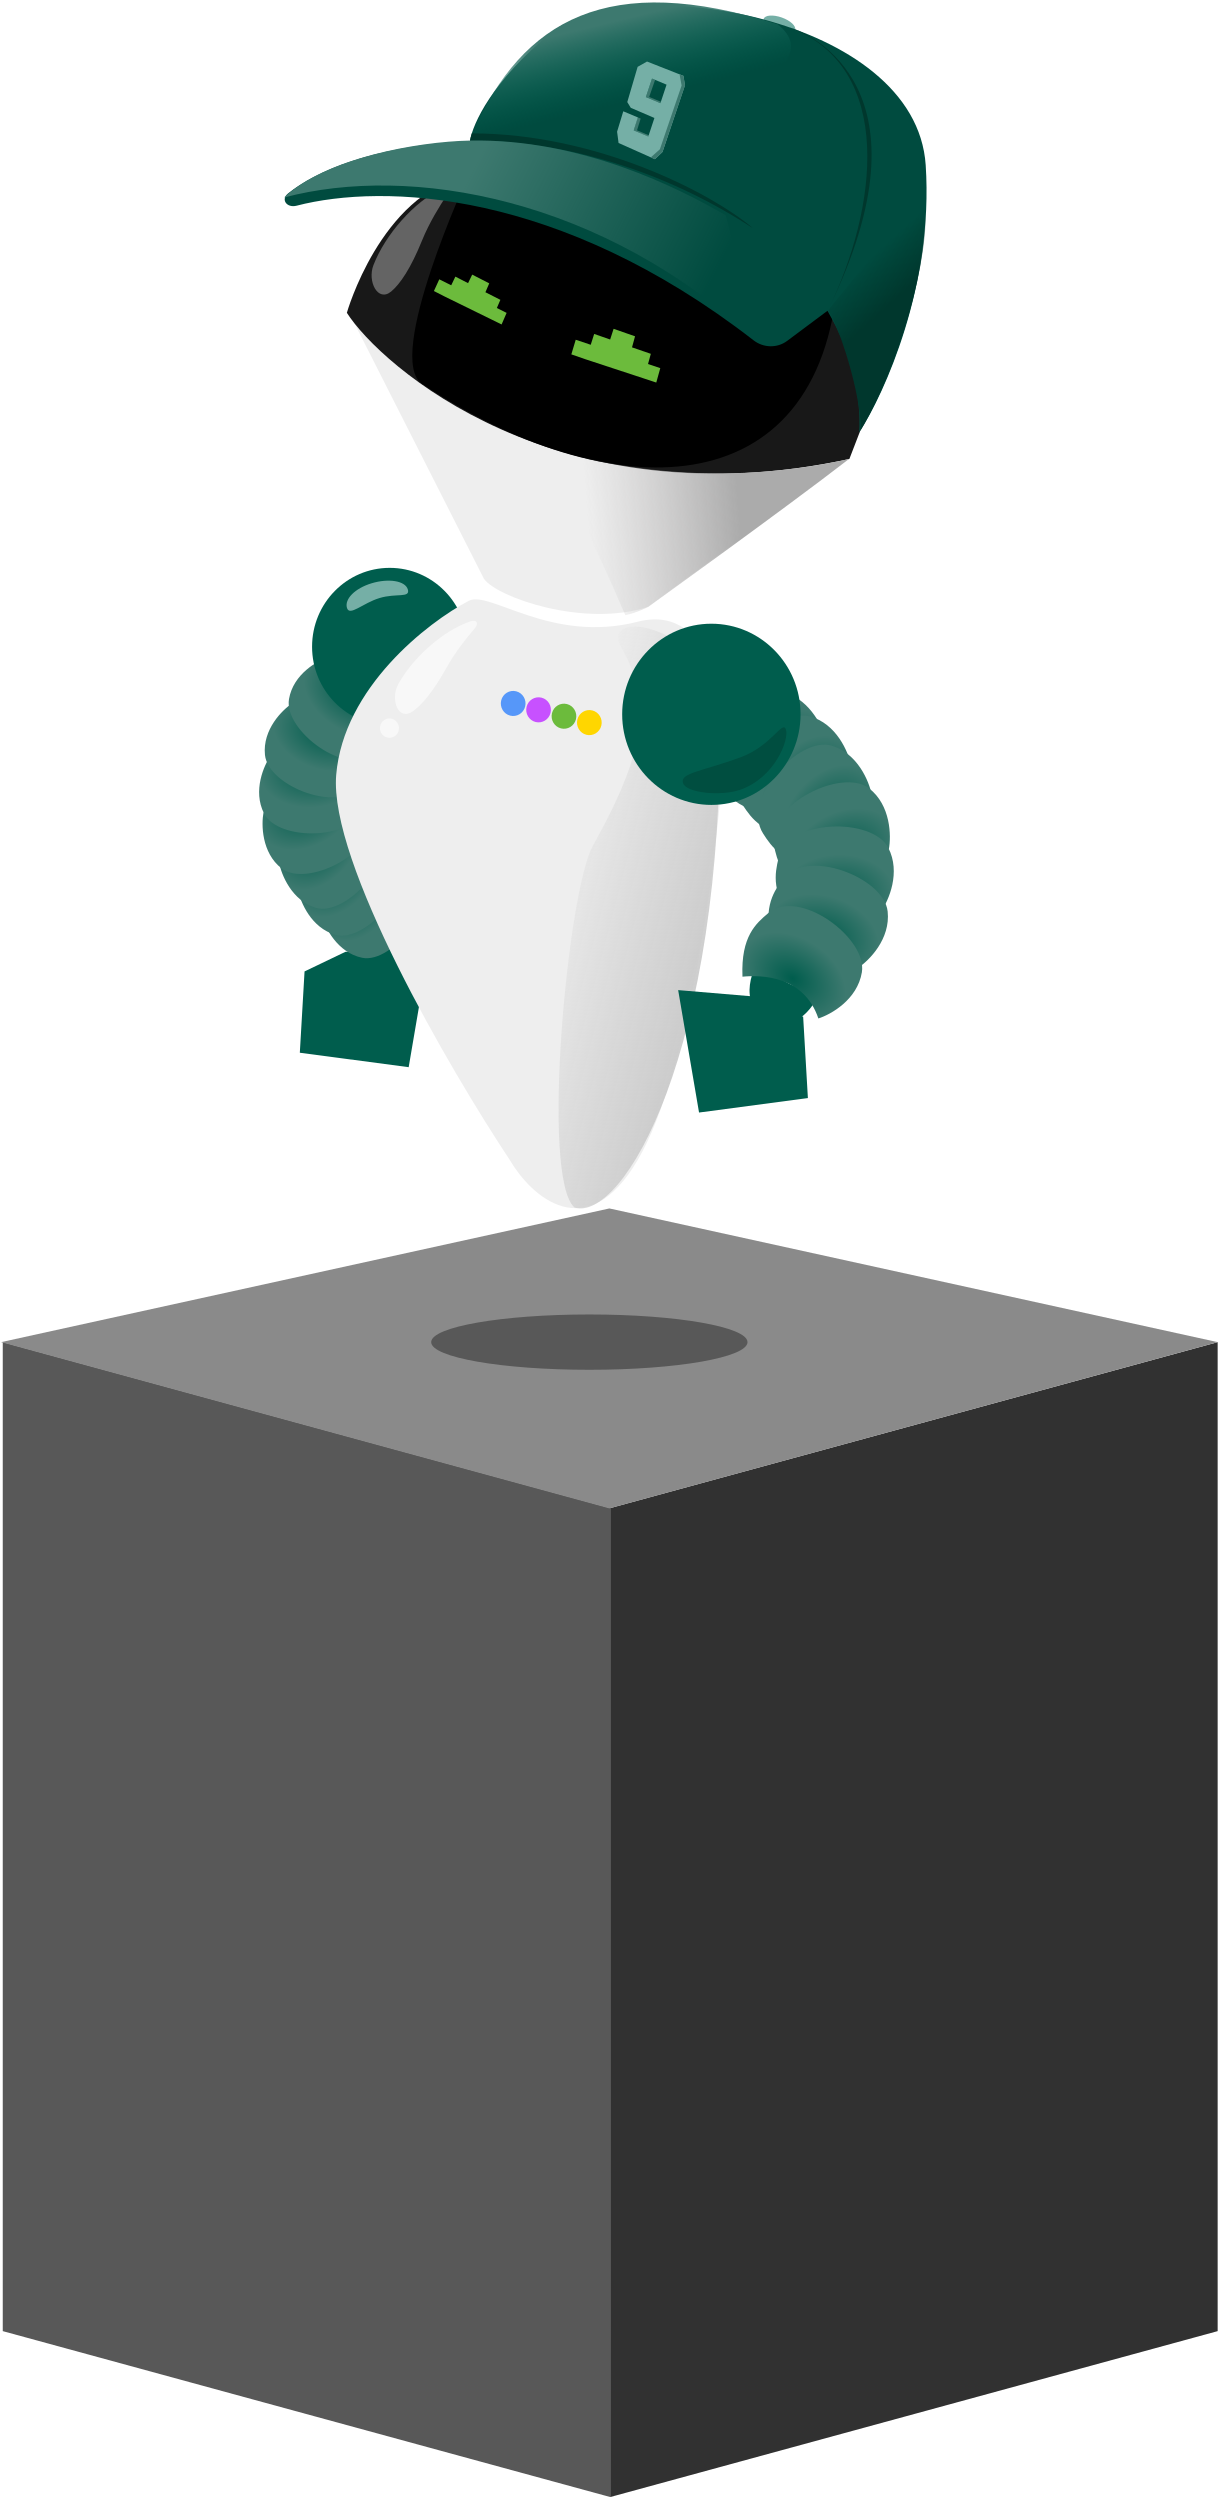
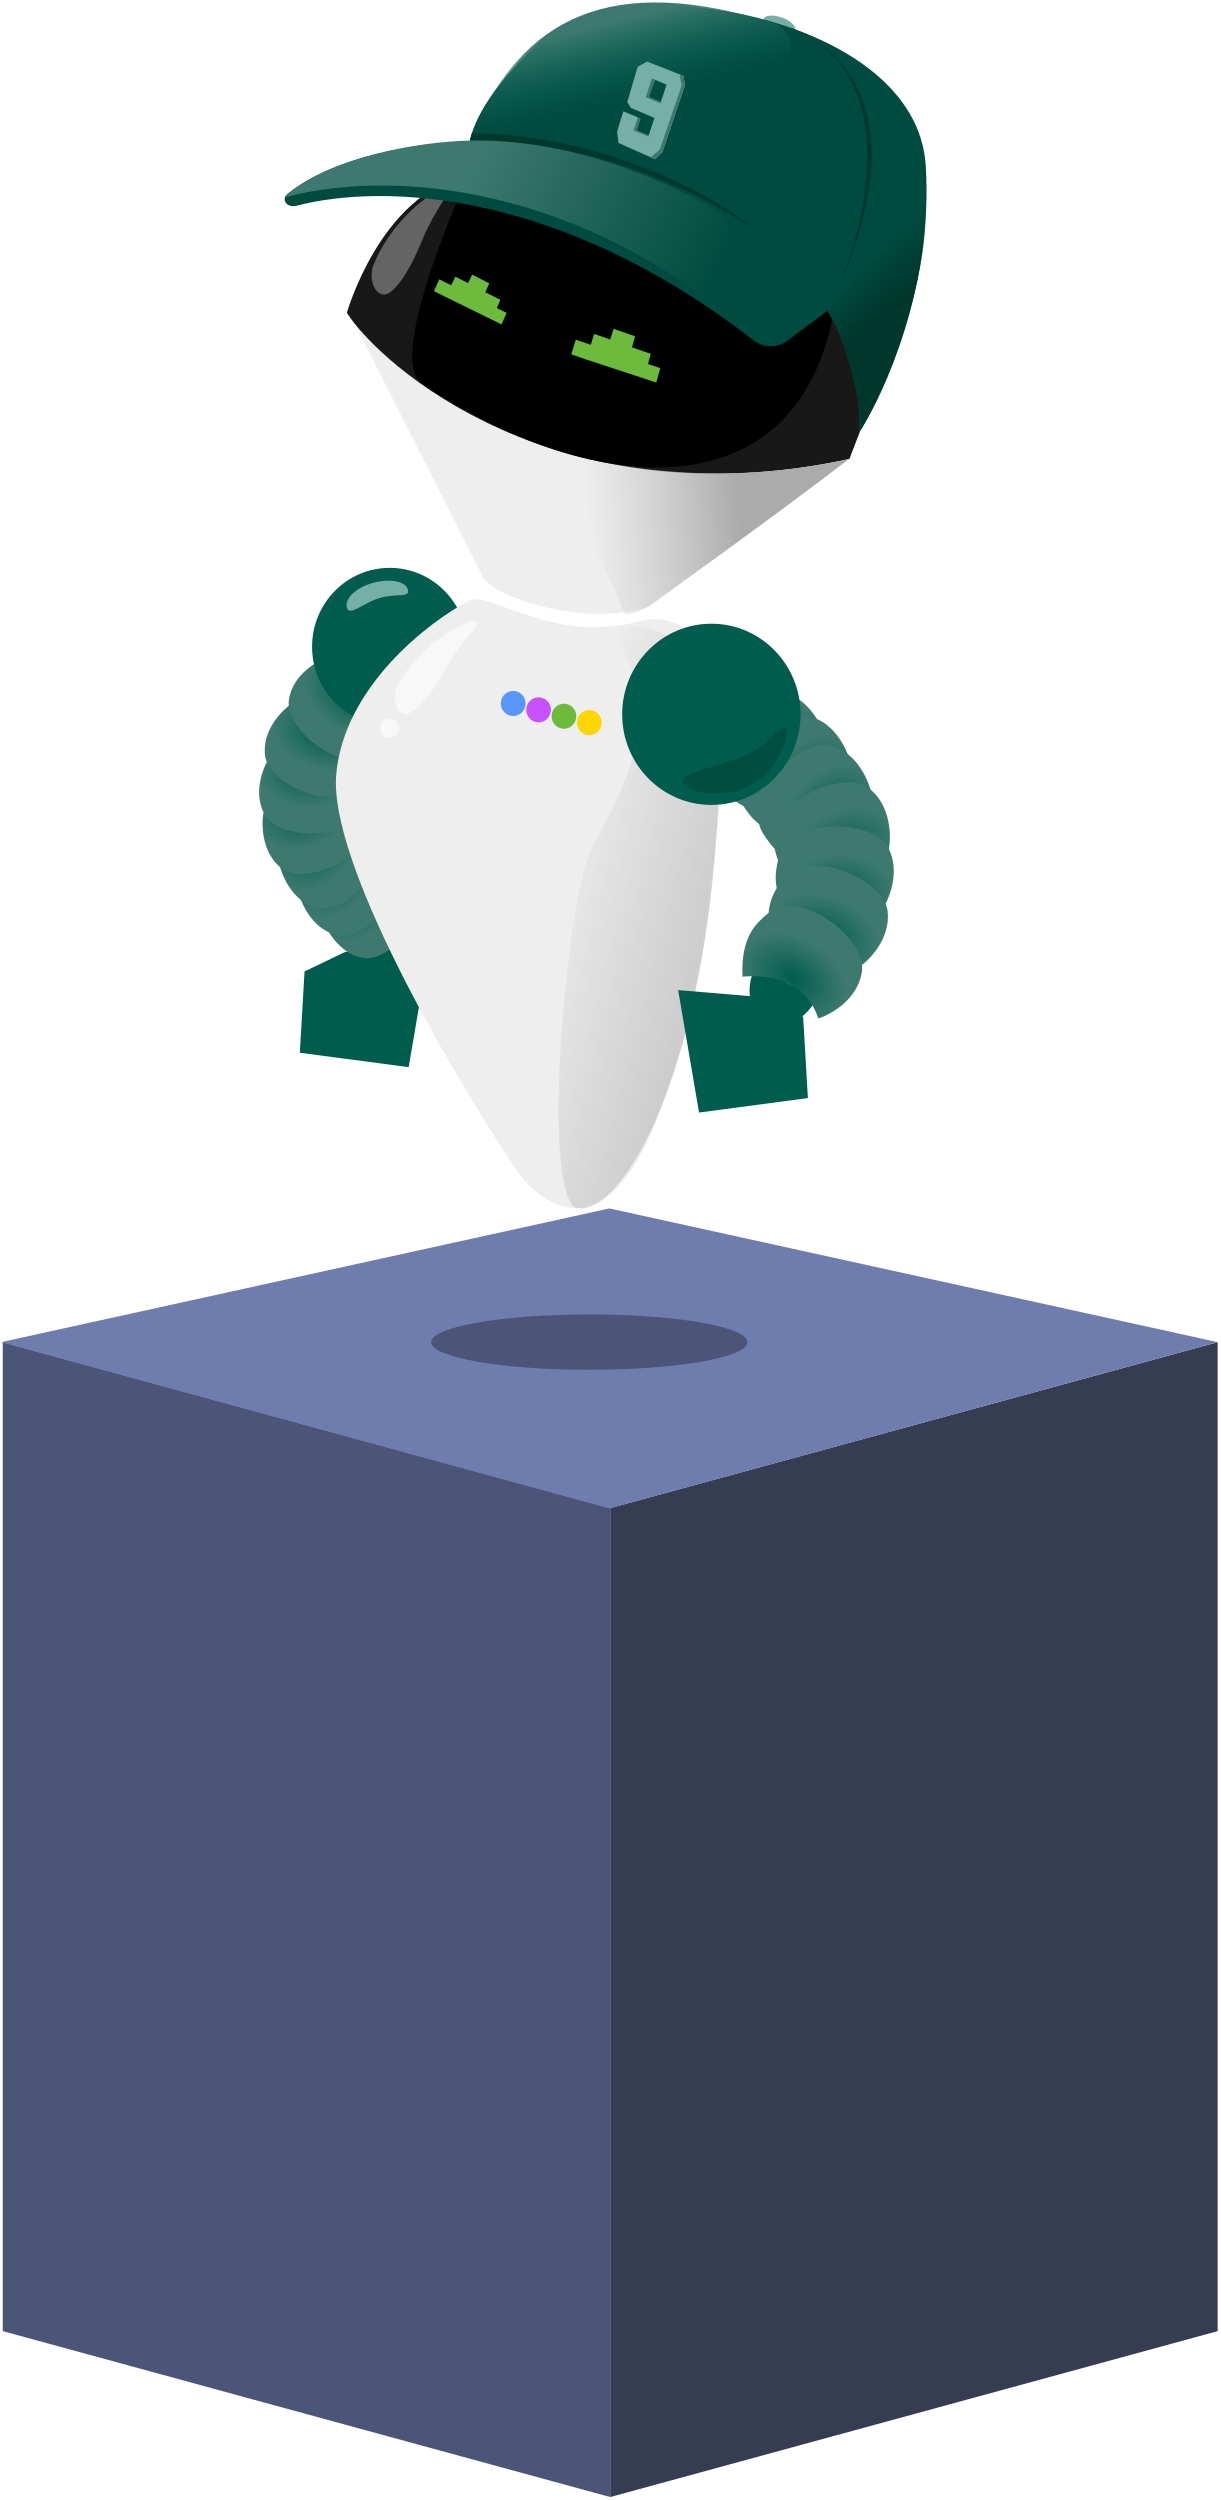
<svg xmlns="http://www.w3.org/2000/svg" width="225" height="461" viewBox="0 0 225 461" fill="none">
-   <path d="M0.509 429.86L112.522 460.454V278.084L0.509 247.49V429.86Z" fill="#585858" />
-   <path d="M224.536 429.86L112.522 460.454V278.084L224.536 247.49V429.86Z" fill="#313131" />
-   <path d="M112.367 222.837L224.536 247.491L112.367 278.149L0.198 247.491L112.367 222.837Z" fill="#8A8A8A" />
-   <ellipse cx="108.675" cy="247.49" rx="29.165" ry="5.103" fill="#585858" />
+   <path d="M0.509 429.86L112.522 460.454V278.084L0.509 247.49V429.86Z" fill="#4B5578" />
+   <path d="M224.536 429.86L112.522 460.454V278.084L224.536 247.49V429.86Z" fill="#363D52" />
+   <path d="M112.367 222.837L224.536 247.491L112.367 278.149L0.198 247.491L112.367 222.837Z" fill="#6E7CAE" />
+   <ellipse cx="108.675" cy="247.49" rx="29.165" ry="5.103" fill="#4B5578" />
  <path d="M79.209 174.218L63.674 175.524L56.159 179.131L55.287 194.125L75.359 196.79L79.209 174.218Z" fill="#005D4D" />
  <path d="M89.233 106.72L64.382 57.682L156.202 84.636L119.558 111.882C107.829 115.797 91.619 110.161 89.233 106.72Z" fill="#EEEEEE" />
  <path d="M156.623 84.636C102.71 96.274 70.138 67.38 63.961 57.682C63.961 57.682 70.108 35.992 85.863 32.439C114.504 17.037 169.511 3.945 160.414 74.796C160.414 74.796 157.465 82.497 156.623 84.636Z" fill="#181818" />
  <path d="M154.517 51.157C151.25 94.209 111.969 93.603 77.858 70.815C70.808 66.104 86.366 32.345 86.366 32.345L123.055 34.11L154.517 51.157Z" fill="black" />
  <path d="M115.305 113.434C109.868 100.691 103.564 88.175 100.399 82.318C124.604 90.155 146.208 86.968 156.537 84.651C144.529 93.936 119.537 111.903 119.537 111.903C119.537 111.903 117.497 112.997 115.305 113.434Z" fill="url(#paint0_linear)" />
  <path d="M81.44 34.799C76.43 37.154 71.044 43.23 68.859 48.904C67.712 51.885 69.676 55.793 72.134 53.752C73.796 52.371 75.746 49.473 77.825 44.347C79.157 41.062 81.076 37.967 82.374 36.026C83.085 34.963 82.599 34.255 81.44 34.799Z" fill="#646464" />
  <path d="M59.321 168.856C59.916 171.054 62.242 175.682 66.785 176.615C72.464 177.781 81.334 166.264 77.185 160.812C75.548 158.662 73.479 155.974 66.796 156.017C66.751 156.011 66.723 156.01 66.724 156.017C66.94 159.35 66.514 166.631 59.321 168.856Z" fill="url(#paint1_radial)" />
  <path d="M54.953 164.111C55.395 166.346 57.397 171.128 61.864 172.382C67.448 173.949 77.09 163.091 73.327 157.358C71.843 155.097 69.964 152.268 63.294 151.835C63.25 151.826 63.222 151.823 63.222 151.831C63.209 155.17 62.282 162.403 54.953 164.111Z" fill="url(#paint2_radial)" />
  <path d="M51.46 159.041C51.871 161.282 53.806 166.092 58.256 167.409C63.818 169.056 73.609 158.337 69.926 152.551C68.473 150.269 66.634 147.413 59.971 146.885C59.926 146.876 59.899 146.873 59.899 146.88C59.839 150.219 58.812 157.438 51.46 159.041Z" fill="url(#paint3_radial)" />
  <path d="M48.594 149.803C48.168 152.041 48.232 157.236 51.896 160.119C56.477 163.723 69.455 157.396 68.116 150.641C67.588 147.977 66.907 144.635 60.899 141.663C60.861 141.637 60.837 141.624 60.834 141.631C59.573 144.715 56.013 151.049 48.594 149.803Z" fill="url(#paint4_radial)" />
  <path d="M49.979 139.237C48.663 141.083 46.564 145.822 48.69 150.005C51.346 155.235 65.741 155.059 67.332 148.361C67.959 145.719 68.729 142.397 64.516 137.128C64.492 137.088 64.475 137.066 64.47 137.071C62.046 139.327 56.188 143.545 49.979 139.237Z" fill="url(#paint5_radial)" />
  <path d="M53.937 129.663C52.048 130.893 48.387 134.523 48.858 139.206C49.448 145.061 62.907 150.247 66.8 144.604C68.336 142.378 70.249 139.573 68.225 133.103C68.218 133.057 68.21 133.031 68.203 133.033C65.135 134.232 58.164 135.981 53.937 129.663Z" fill="url(#paint6_radial)" />
  <path d="M60.717 121.116C58.571 121.782 54.082 124.273 53.29 128.911C52.301 134.71 63.882 143.396 69.131 139.031C71.201 137.309 73.789 135.133 73.56 128.348C73.565 128.302 73.565 128.274 73.558 128.275C70.284 128.587 63.108 128.358 60.717 121.116Z" fill="url(#paint7_radial)" />
  <ellipse cx="71.862" cy="119.256" rx="14.316" ry="14.543" fill="#005D4D" />
  <path d="M75.205 108.698C75.681 110.321 73.08 109.342 69.98 110.28C66.88 111.218 64.455 113.719 63.979 112.096C63.503 110.474 65.432 108.492 68.532 107.554C71.632 106.616 74.729 107.076 75.205 108.698Z" fill="#75AFA6" />
  <path d="M61.996 142.884C63.344 126.797 78.844 114.789 86.425 110.796C90.257 108.777 101.586 118.744 117.593 114.647C132.655 110.791 134.441 133.9 133.177 142.884C131.913 159.856 127.028 197.82 117.593 213.907C108.158 229.994 97.938 220.61 94.006 213.907C82.775 196.936 60.648 158.971 61.996 142.884Z" fill="#EEEEEE" />
  <ellipse rx="2.279" ry="2.311" transform="matrix(0.969832 0.243773 -0.236675 0.971589 94.6295 129.718)" fill="#5697F9" />
  <ellipse rx="2.279" ry="2.311" transform="matrix(0.969832 0.243773 -0.236675 0.971589 99.3116 130.894)" fill="#C751FF" />
  <ellipse rx="2.279" ry="2.311" transform="matrix(0.969832 0.243773 -0.236675 0.971589 103.994 132.071)" fill="#6CBB3C" />
  <ellipse rx="2.279" ry="2.311" transform="matrix(0.969832 0.243773 -0.236675 0.971589 108.675 133.248)" fill="#FFD600" />
  <path d="M109.285 156.034C117.551 141.138 121.082 130.709 114.644 119.544C110.051 111.58 131.053 115.613 132.756 130.709C133.53 194.238 114.72 225.399 105.948 222.673C99.653 217.222 104.721 164.26 109.285 156.034Z" fill="url(#paint8_linear)" />
  <path d="M151.766 181.754C145.021 183.706 141.54 178.375 140.643 175.466C139.071 178.066 135.578 185.046 141.68 187.993C147.026 190.576 150.321 185.41 151.766 181.754Z" fill="#005D4D" />
  <path d="M152.141 135.921C151.482 133.537 148.927 128.523 143.985 127.537C137.808 126.304 128.238 138.872 132.778 144.77C134.569 147.097 136.834 150.005 144.095 149.918C144.144 149.924 144.174 149.925 144.173 149.917C143.919 146.297 144.338 138.383 152.141 135.921Z" fill="url(#paint9_radial)" />
  <path d="M156.915 141.051C156.422 138.625 154.219 133.441 149.357 132.106C143.28 130.437 132.867 142.294 136.99 148.501C138.616 150.949 140.675 154.011 147.924 154.441C147.973 154.45 148.002 154.453 148.002 154.445C147.998 150.816 148.962 142.952 156.915 141.051Z" fill="url(#paint10_radial)" />
  <path d="M160.741 146.539C160.281 144.107 158.151 138.892 153.308 137.487C147.255 135.731 136.678 147.438 140.715 153.703C142.307 156.174 144.323 159.266 151.565 159.799C151.614 159.809 151.643 159.812 151.644 159.804C151.689 156.176 152.762 148.326 160.741 146.539Z" fill="url(#paint11_radial)" />
  <path d="M163.91 156.559C164.36 154.125 164.26 148.48 160.261 145.37C155.263 141.482 141.198 148.436 142.692 155.767C143.282 158.659 144.041 162.286 150.587 165.479C150.629 165.507 150.655 165.521 150.658 165.514C152.01 162.155 155.842 155.251 163.91 156.559Z" fill="url(#paint12_radial)" />
  <path d="M162.467 168.049C163.886 166.035 166.139 160.873 163.805 156.34C160.887 150.674 145.247 150.952 143.558 158.24C142.892 161.115 142.074 164.729 146.684 170.429C146.71 170.472 146.728 170.495 146.734 170.49C149.354 168.024 155.695 163.405 162.467 168.049Z" fill="url(#paint13_radial)" />
  <path d="M158.223 178.475C160.269 177.128 164.225 173.162 163.685 168.075C163.011 161.717 148.355 156.164 144.158 162.319C142.502 164.747 140.44 167.807 142.677 174.824C142.686 174.874 142.694 174.903 142.701 174.9C146.029 173.579 153.593 171.637 158.223 178.475Z" fill="url(#paint14_radial)" />
  <path d="M150.906 187.804C153.234 187.068 158.097 184.334 158.93 179.289C159.971 172.982 147.336 163.614 141.658 168.389C139.419 170.273 136.62 172.653 136.908 180.024C136.903 180.074 136.904 180.104 136.911 180.103C140.466 179.744 148.266 179.949 150.906 187.804Z" fill="url(#paint15_radial)" />
  <ellipse cx="131.176" cy="131.72" rx="16.447" ry="16.707" fill="#005D4D" />
  <path d="M125.946 144.397C125.333 142.554 129.327 142.265 136.448 139.694C142.296 137.583 144.315 132.678 144.927 134.521C145.54 136.364 142.91 143.43 136.448 145.646C132.927 146.853 126.558 146.24 125.946 144.397Z" fill="#00372D" fill-opacity="0.391" />
  <ellipse rx="3.073" ry="1.345" transform="matrix(0.942998 0.332799 -0.323616 0.946188 143.72 4.49913)" fill="#75AFA6" />
  <path fill-rule="evenodd" clip-rule="evenodd" d="M86.661 25.998C87.165 22.841 90.73 14.946 101.617 6.049C115.706 -5.465 168.882 2.825 170.7 30.459C172.155 52.567 163.125 72.525 158.429 79.741C158.811 73.761 157.381 65.53 152.583 57.311L145.152 62.86C143.316 64.232 140.777 64.165 138.966 62.76C103.081 34.936 70.677 33.798 54.695 37.931C52.893 38.397 51.695 36.798 53.152 35.64C58.18 31.643 68.486 26.933 86.661 25.998Z" fill="#004B3F" />
  <path d="M120.659 31.729C112.115 26.978 92.38 24.701 87.089 24.519C96.464 3.543 112.162 -5.41 143.39 4.481C154.877 13.51 122.543 22.892 120.659 31.729Z" fill="url(#paint16_linear)" />
  <path d="M138.847 42.09C116.271 27.372 95.004 25.733 86.665 25.989C86.712 25.564 86.998 24.598 86.998 24.598C110.248 24.598 131.546 35.815 138.847 42.09Z" fill="#00372D" />
  <path d="M158.662 79.416C159.031 74.724 155.705 62.242 152.703 57.221L170.337 35.513C172.167 43.197 167.254 65.01 158.662 79.416Z" fill="url(#paint17_linear)" />
  <path d="M139.942 63.218C111.089 36.262 75.529 30.271 52.388 36.417C59.993 29.195 76.888 26.112 86.656 25.921C107.136 25.52 125.144 34.666 133.824 39.705L139.942 63.218Z" fill="url(#paint18_linear)" />
  <path d="M145.38 4.978C149.578 6.177 172.674 16.471 152.696 57.133C161.734 38.738 165.277 12.344 145.38 4.978Z" fill="#00372D" />
  <path d="M120.801 14.726L119.708 17.875L121.869 18.767L121.786 19.027L119.094 17.895L120.22 14.488L120.801 14.726Z" fill="#3D796F" />
  <path d="M118.143 21.865L117.465 24.032L119.657 24.951L119.557 25.215L116.852 24.053L117.561 21.627L118.143 21.865Z" fill="#3D796F" />
  <path fill-rule="evenodd" clip-rule="evenodd" d="M119.311 11.346L126.026 13.992L126.31 15.728L122.17 28.022L120.767 29.356L114.064 26.366L113.791 24.284L114.933 20.524L117.617 21.651L116.859 24.043L119.543 25.17L120.674 21.754L116.314 19.88L115.669 18.822L117.58 12.324L119.311 11.346ZM120.229 14.485L119.097 17.901L121.78 19.027L122.912 15.611L120.229 14.485Z" fill="#75AFA6" />
  <path d="M121.682 27.525L125.689 15.768L125.312 13.716L126.022 13.994L126.314 15.747L122.158 28.02L120.763 29.349L120 29.025L121.682 27.525Z" fill="#3D796F" />
  <path d="M86.737 114.583C81.827 116.225 76.191 121.164 73.444 126.153C71.906 128.948 73.427 133.009 76.056 131.205C77.754 130.04 79.865 127.554 82.328 123.132C83.938 120.242 86.061 117.592 87.511 115.909C88.345 114.941 87.949 114.178 86.737 114.583Z" fill="#F8F8F8" />
  <ellipse cx="71.817" cy="134.265" rx="1.756" ry="1.783" fill="#F8F8F8" />
  <path d="M125.053 182.577L140.588 183.884L148.102 187.49L148.975 202.485L128.903 205.15L125.053 182.577Z" fill="#005D4D" />
  <path d="M82.048 54.705L80.014 53.667L81.003 51.507L83.207 52.606L83.97 51.01L86.312 52.211L87.073 50.637L90.215 52.25L89.512 53.888L92.269 55.288L91.62 56.798L93.42 57.695L92.494 59.83L90.516 58.858L82.048 54.705Z" fill="#6CBB3C" />
  <path d="M107.912 66.232L105.355 65.346L106.163 62.648L108.93 63.578L109.565 61.578L112.512 62.606L113.148 60.634L117.102 62.014L116.543 64.053L120.011 65.245L119.495 67.125L121.755 67.884L121.017 70.543L118.535 69.724L107.912 66.232Z" fill="#6CBB3C" />
  <defs>
    <linearGradient id="paint0_linear" x1="154.451" y1="88.129" x2="98.71" y2="92.493" gradientUnits="userSpaceOnUse">
      <stop offset="0.333" stop-color="#ABABAB" />
      <stop offset="0.833" stop-color="#B9B7B7" stop-opacity="0" />
    </linearGradient>
    <radialGradient id="paint1_radial" cx="0" cy="0" r="1" gradientUnits="userSpaceOnUse" gradientTransform="translate(66.1477 164.636) rotate(35.2195) scale(8.77425 12.6962)">
      <stop stop-color="#005D4D" />
      <stop offset="0.776" stop-color="#3D796F" />
    </radialGradient>
    <radialGradient id="paint2_radial" cx="0" cy="0" r="1" gradientUnits="userSpaceOnUse" gradientTransform="translate(62.0538 160.387) rotate(39.2513) scale(8.78354 12.6827)">
      <stop stop-color="#005D4D" />
      <stop offset="0.776" stop-color="#3D796F" />
    </radialGradient>
    <radialGradient id="paint3_radial" cx="0" cy="0" r="1" gradientUnits="userSpaceOnUse" gradientTransform="translate(58.6119 155.419) rotate(40.0608) scale(8.78545 12.68)">
      <stop stop-color="#005D4D" />
      <stop offset="0.776" stop-color="#3D796F" />
    </radialGradient>
    <radialGradient id="paint4_radial" cx="0" cy="0" r="1" gradientUnits="userSpaceOnUse" gradientTransform="translate(56.5547 149.096) rotate(61.5025) scale(8.83506 12.6088)">
      <stop stop-color="#005D4D" />
      <stop offset="0.776" stop-color="#3D796F" />
    </radialGradient>
    <radialGradient id="paint5_radial" cx="0" cy="0" r="1" gradientUnits="userSpaceOnUse" gradientTransform="translate(57.4903 142.007) rotate(86.1324) scale(8.8664 12.5642)">
      <stop stop-color="#005D4D" />
      <stop offset="0.776" stop-color="#3D796F" />
    </radialGradient>
    <radialGradient id="paint6_radial" cx="0" cy="0" r="1" gradientUnits="userSpaceOnUse" gradientTransform="translate(59.9299 135.033) rotate(107.275) scale(8.85461 12.581)">
      <stop stop-color="#005D4D" />
      <stop offset="0.776" stop-color="#3D796F" />
    </radialGradient>
    <radialGradient id="paint7_radial" cx="0" cy="0" r="1" gradientUnits="userSpaceOnUse" gradientTransform="translate(65.06 127.93) rotate(122.789) scale(8.82591 12.6219)">
      <stop stop-color="#005D4D" />
      <stop offset="0.776" stop-color="#3D796F" />
    </radialGradient>
    <linearGradient id="paint8_linear" x1="140.59" y1="167.922" x2="101.514" y2="157.698" gradientUnits="userSpaceOnUse">
      <stop offset="0.102" stop-color="#C8C8C8" />
      <stop offset="1" stop-color="#C4C4C4" stop-opacity="0" />
    </linearGradient>
    <radialGradient id="paint9_radial" cx="0" cy="0" r="1" gradientUnits="userSpaceOnUse" gradientTransform="translate(144.748 140.548) rotate(-145.098) scale(9.53343 13.7969)">
      <stop stop-color="#005D4D" />
      <stop offset="0.776" stop-color="#3D796F" />
    </radialGradient>
    <radialGradient id="paint10_radial" cx="0" cy="0" r="1" gradientUnits="userSpaceOnUse" gradientTransform="translate(149.222 145.14) rotate(-141.065) scale(9.54349 13.7824)">
      <stop stop-color="#005D4D" />
      <stop offset="0.776" stop-color="#3D796F" />
    </radialGradient>
    <radialGradient id="paint11_radial" cx="0" cy="0" r="1" gradientUnits="userSpaceOnUse" gradientTransform="translate(152.992 150.518) rotate(-140.255) scale(9.54556 13.7794)">
      <stop stop-color="#005D4D" />
      <stop offset="0.776" stop-color="#3D796F" />
    </radialGradient>
    <radialGradient id="paint12_radial" cx="0" cy="0" r="1" gradientUnits="userSpaceOnUse" gradientTransform="translate(155.264 157.376) rotate(-118.81) scale(9.59958 13.7018)">
      <stop stop-color="#005D4D" />
      <stop offset="0.776" stop-color="#3D796F" />
    </radialGradient>
    <radialGradient id="paint13_radial" cx="0" cy="0" r="1" gradientUnits="userSpaceOnUse" gradientTransform="translate(154.289 165.085) rotate(-94.178) scale(9.63421 13.6526)">
      <stop stop-color="#005D4D" />
      <stop offset="0.776" stop-color="#3D796F" />
    </radialGradient>
    <radialGradient id="paint14_radial" cx="0" cy="0" r="1" gradientUnits="userSpaceOnUse" gradientTransform="translate(151.68 172.677) rotate(-73.0364) scale(9.62199 13.6699)">
      <stop stop-color="#005D4D" />
      <stop offset="0.776" stop-color="#3D796F" />
    </radialGradient>
    <radialGradient id="paint15_radial" cx="0" cy="0" r="1" gradientUnits="userSpaceOnUse" gradientTransform="translate(146.147 180.426) rotate(-57.5239) scale(9.59108 13.714)">
      <stop stop-color="#005D4D" />
      <stop offset="0.776" stop-color="#3D796F" />
    </radialGradient>
    <linearGradient id="paint16_linear" x1="122.133" y1="0.454" x2="126.117" y2="16.806" gradientUnits="userSpaceOnUse">
      <stop offset="0.077" stop-color="#3D796F" />
      <stop offset="0.965" stop-color="#006857" stop-opacity="0" />
    </linearGradient>
    <linearGradient id="paint17_linear" x1="157.505" y1="50.1" x2="164.844" y2="58.264" gradientUnits="userSpaceOnUse">
      <stop stop-color="#00372D" stop-opacity="0" />
      <stop offset="0.309" stop-color="#00372D" stop-opacity="0.391" />
      <stop offset="0.478" stop-color="#00372D" stop-opacity="0.598" />
      <stop offset="0.809" stop-color="#00372D" />
      <stop offset="1" stop-color="#00372D" />
    </linearGradient>
    <linearGradient id="paint18_linear" x1="89.872" y1="25.908" x2="133.179" y2="47.983" gradientUnits="userSpaceOnUse">
      <stop stop-color="#3D796F" />
      <stop offset="1" stop-color="#3D796F" stop-opacity="0" />
    </linearGradient>
  </defs>
</svg>
